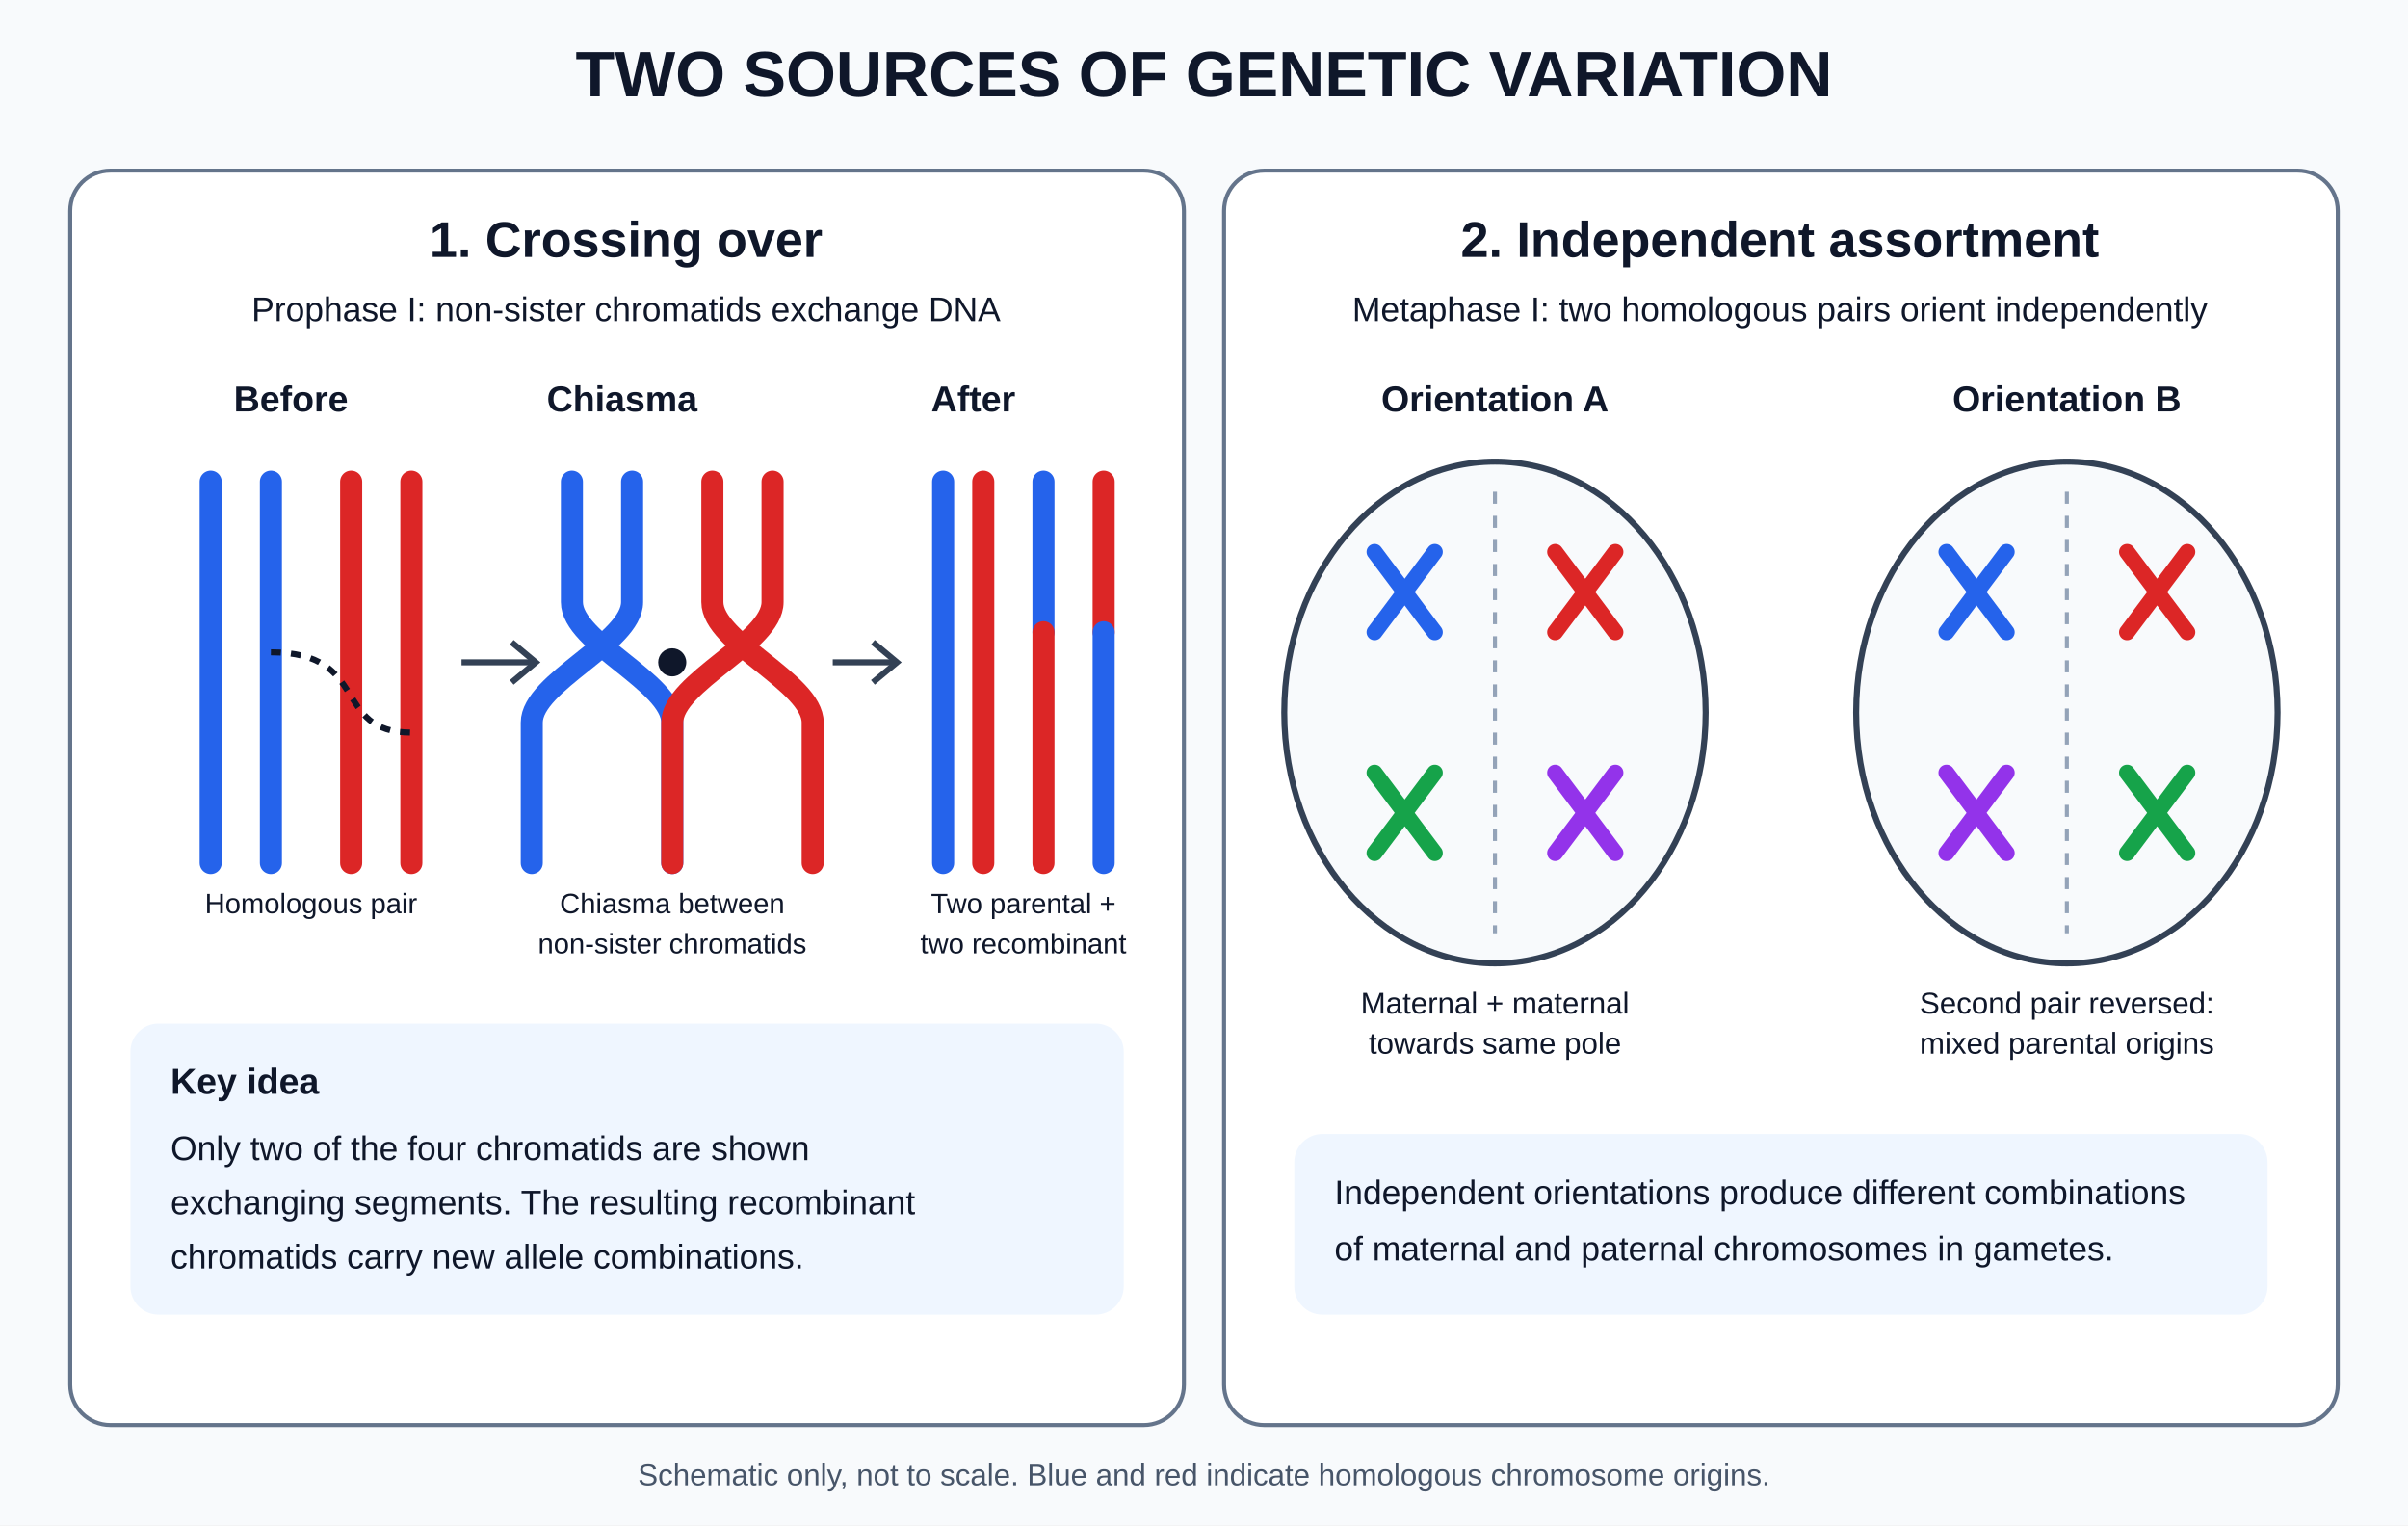
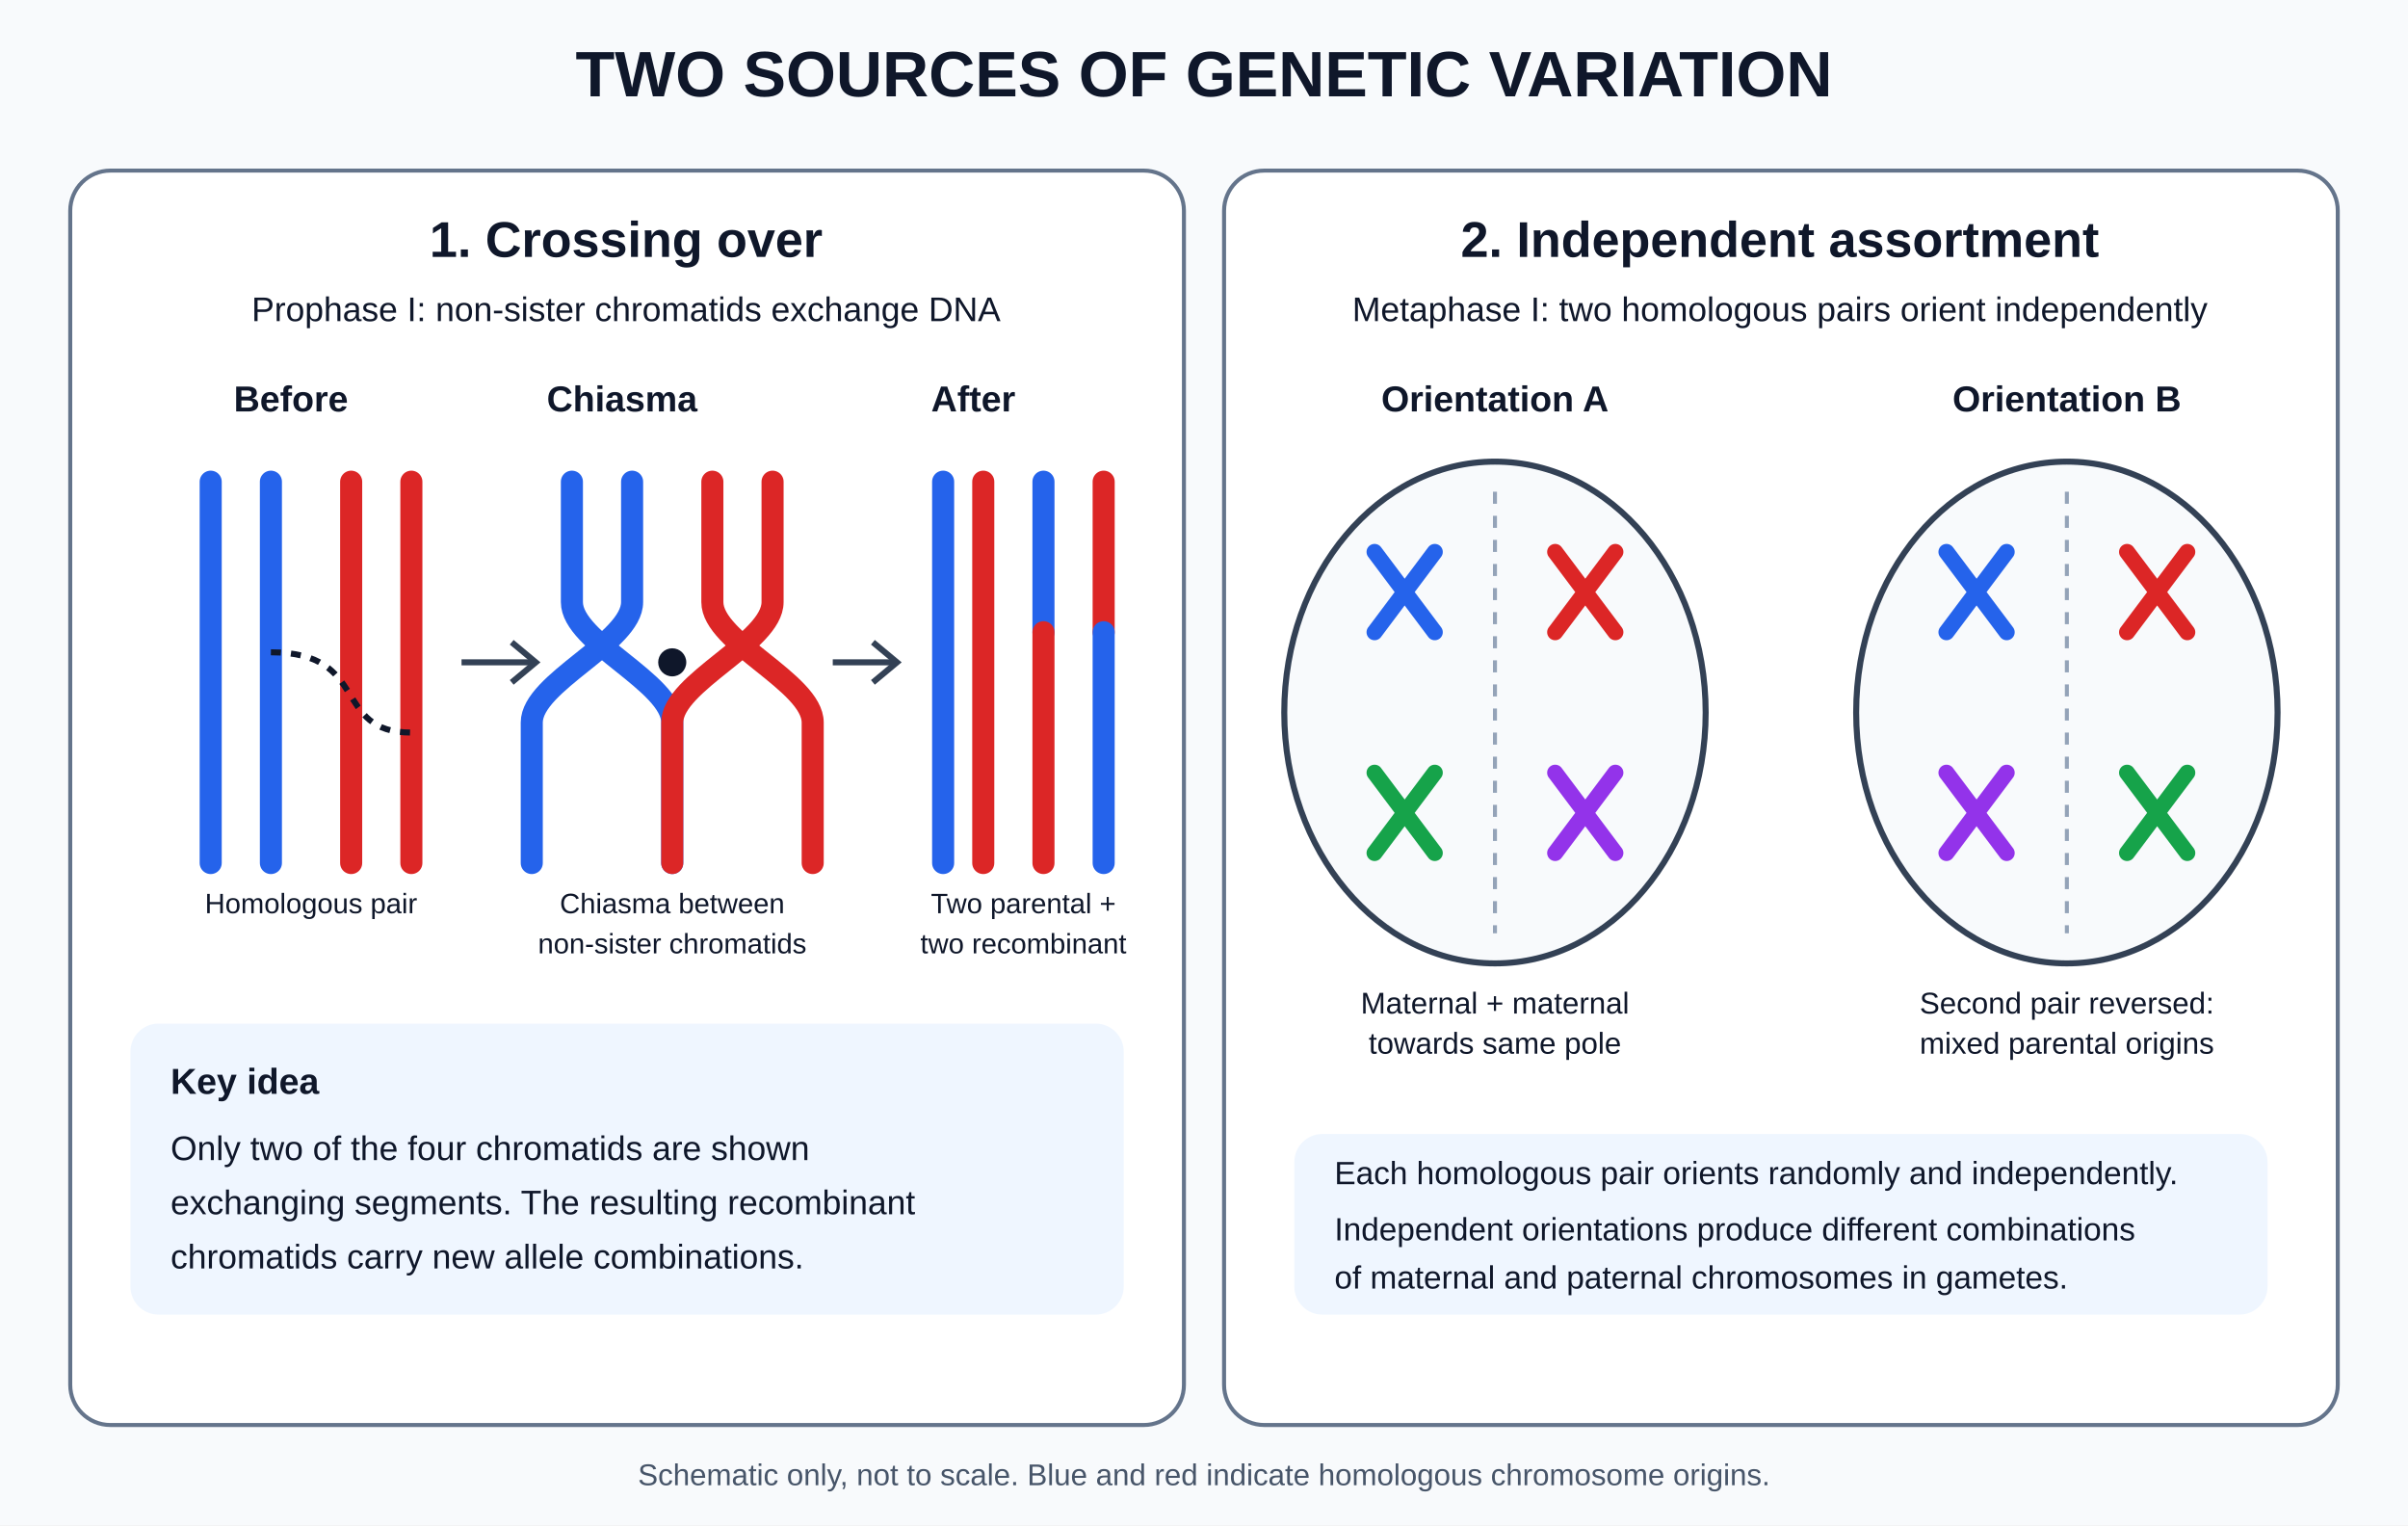
<svg xmlns="http://www.w3.org/2000/svg" width="1200" height="760" viewBox="0 0 1200 760" role="img" aria-labelledby="title desc">
  <rect width="1200" height="760" fill="#f8fafc" />
  <text x="600" y="48" text-anchor="middle" font-family="Arial" font-size="32" font-weight="bold" fill="#0f172a">TWO SOURCES OF GENETIC VARIATION</text>
  <g font-family="Arial" fill="#0f172a">
    <rect x="35" y="85" width="555" height="625" rx="20" fill="#fff" stroke="#64748b" stroke-width="2" />
    <text x="312" y="128" text-anchor="middle" font-size="25" font-weight="bold">1. Crossing over</text>
    <text x="312" y="160" text-anchor="middle" font-size="17">Prophase I: non-sister chromatids exchange DNA</text>
    <text x="145" y="205" text-anchor="middle" font-size="18" font-weight="bold">Before</text>
    <text x="310" y="205" text-anchor="middle" font-size="18" font-weight="bold">Chiasma</text>
    <text x="485" y="205" text-anchor="middle" font-size="18" font-weight="bold">After</text>
    <path d="M105 240 V430 M135 240 V430" stroke="#2563eb" stroke-width="11" stroke-linecap="round" />
    <path d="M175 240 V430 M205 240 V430" stroke="#dc2626" stroke-width="11" stroke-linecap="round" />
    <path d="M135 325 C185 325 165 365 205 365" fill="none" stroke="#0f172a" stroke-width="3" stroke-dasharray="5 5" />
    <text x="155" y="455" text-anchor="middle" font-size="14">Homologous pair</text>
    <path d="M230 330 H265" stroke="#334155" stroke-width="3" />
    <path d="M255 320 L267 330 L255 340" fill="none" stroke="#334155" stroke-width="3" />
    <path d="M285 240 V300 C285 320 335 340 335 360 V430" fill="none" stroke="#2563eb" stroke-width="11" stroke-linecap="round" />
    <path d="M315 240 V300 C315 320 265 340 265 360 V430" fill="none" stroke="#2563eb" stroke-width="11" stroke-linecap="round" />
    <path d="M355 240 V300 C355 320 405 340 405 360 V430" fill="none" stroke="#dc2626" stroke-width="11" stroke-linecap="round" />
    <path d="M385 240 V300 C385 320 335 340 335 360 V430" fill="none" stroke="#dc2626" stroke-width="11" stroke-linecap="round" />
    <circle cx="335" cy="330" r="7" fill="#0f172a" />
    <text x="335" y="455" text-anchor="middle" font-size="14">Chiasma between</text>
    <text x="335" y="475" text-anchor="middle" font-size="14">non-sister chromatids</text>
    <path d="M415 330 H445" stroke="#334155" stroke-width="3" />
    <path d="M435 320 L447 330 L435 340" fill="none" stroke="#334155" stroke-width="3" />
    <path d="M470 240 V430" stroke="#2563eb" stroke-width="11" stroke-linecap="round" />
    <path d="M490 240 V430" stroke="#dc2626" stroke-width="11" stroke-linecap="round" />
    <path d="M520 240 V315" stroke="#2563eb" stroke-width="11" stroke-linecap="round" />
    <path d="M520 315 V430" stroke="#dc2626" stroke-width="11" stroke-linecap="round" />
    <path d="M550 240 V315" stroke="#dc2626" stroke-width="11" stroke-linecap="round" />
    <path d="M550 315 V430" stroke="#2563eb" stroke-width="11" stroke-linecap="round" />
    <text x="510" y="455" text-anchor="middle" font-size="14">Two parental +</text>
    <text x="510" y="475" text-anchor="middle" font-size="14">two recombinant</text>
    <rect x="65" y="510" width="495" height="145" rx="14" fill="#eff6ff" />
    <text x="85" y="545" font-size="18" font-weight="bold">Key idea</text>
    <text x="85" y="578" font-size="17">Only two of the four chromatids are shown</text>
    <text x="85" y="605" font-size="17">exchanging segments. The resulting recombinant</text>
    <text x="85" y="632" font-size="17">chromatids carry new allele combinations.</text>
    <rect x="610" y="85" width="555" height="625" rx="20" fill="#fff" stroke="#64748b" stroke-width="2" />
    <text x="887" y="128" text-anchor="middle" font-size="25" font-weight="bold">2. Independent assortment</text>
    <text x="887" y="160" text-anchor="middle" font-size="17">Metaphase I: two homologous pairs orient independently</text>
    <text x="745" y="205" text-anchor="middle" font-size="18" font-weight="bold">Orientation A</text>
    <text x="1030" y="205" text-anchor="middle" font-size="18" font-weight="bold">Orientation B</text>
    <ellipse cx="745" cy="355" rx="105" ry="125" fill="#f8fafc" stroke="#334155" stroke-width="3" />
    <ellipse cx="1030" cy="355" rx="105" ry="125" fill="#f8fafc" stroke="#334155" stroke-width="3" />
    <path d="M745 245 V465 M1030 245 V465" stroke="#94a3b8" stroke-width="2" stroke-dasharray="6 6" />
    <g fill="none" stroke-linecap="round" stroke-width="8">
      <path d="M685 275 L715 315 M715 275 L685 315" stroke="#2563eb" />
      <path d="M775 275 L805 315 M805 275 L775 315" stroke="#dc2626" />
      <path d="M685 385 L715 425 M715 385 L685 425" stroke="#16a34a" />
      <path d="M775 385 L805 425 M805 385 L775 425" stroke="#9333ea" />
      <path d="M970 275 L1000 315 M1000 275 L970 315" stroke="#2563eb" />
      <path d="M1060 275 L1090 315 M1090 275 L1060 315" stroke="#dc2626" />
      <path d="M970 385 L1000 425 M1000 385 L970 425" stroke="#9333ea" />
      <path d="M1060 385 L1090 425 M1090 385 L1060 425" stroke="#16a34a" />
    </g>
    <text x="745" y="505" text-anchor="middle" font-size="15">Maternal + maternal</text>
    <text x="745" y="525" text-anchor="middle" font-size="15">towards same pole</text>
    <text x="1030" y="505" text-anchor="middle" font-size="15">Second pair reversed:</text>
    <text x="1030" y="525" text-anchor="middle" font-size="15">mixed parental origins</text>
    <rect x="645" y="565" width="485" height="90" rx="14" fill="#eff6ff" />
-     <text x="665" y="600" font-size="17">Independent orientations produce different combinations</text>
-     <text x="665" y="628" font-size="17">of maternal and paternal chromosomes in gametes.</text>
+     <text x="665" y="590" font-size="16">Each homologous pair orients randomly and independently.</text>
+     <text x="665" y="618" font-size="16">Independent orientations produce different combinations</text>
+     <text x="665" y="642" font-size="16">of maternal and paternal chromosomes in gametes.</text>
    <text x="600" y="740" text-anchor="middle" font-size="15" fill="#475569">Schematic only, not to scale. Blue and red indicate homologous chromosome origins.</text>
  </g>
</svg>
